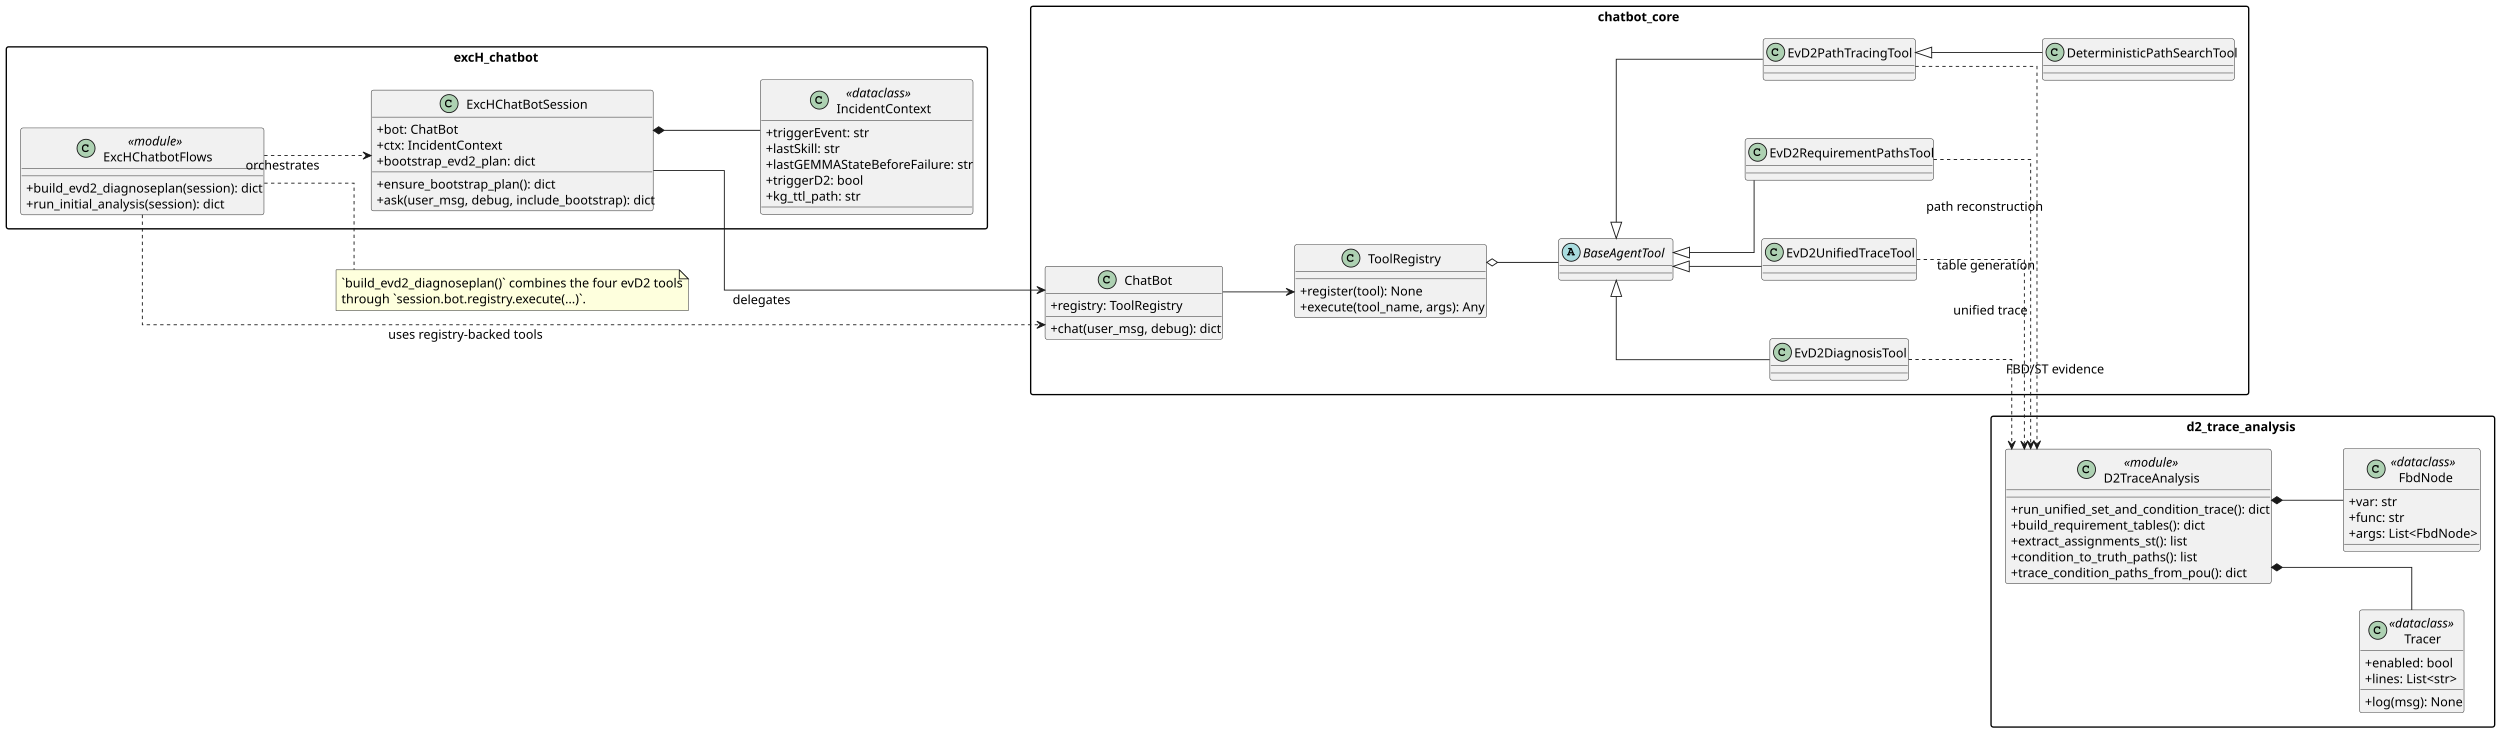
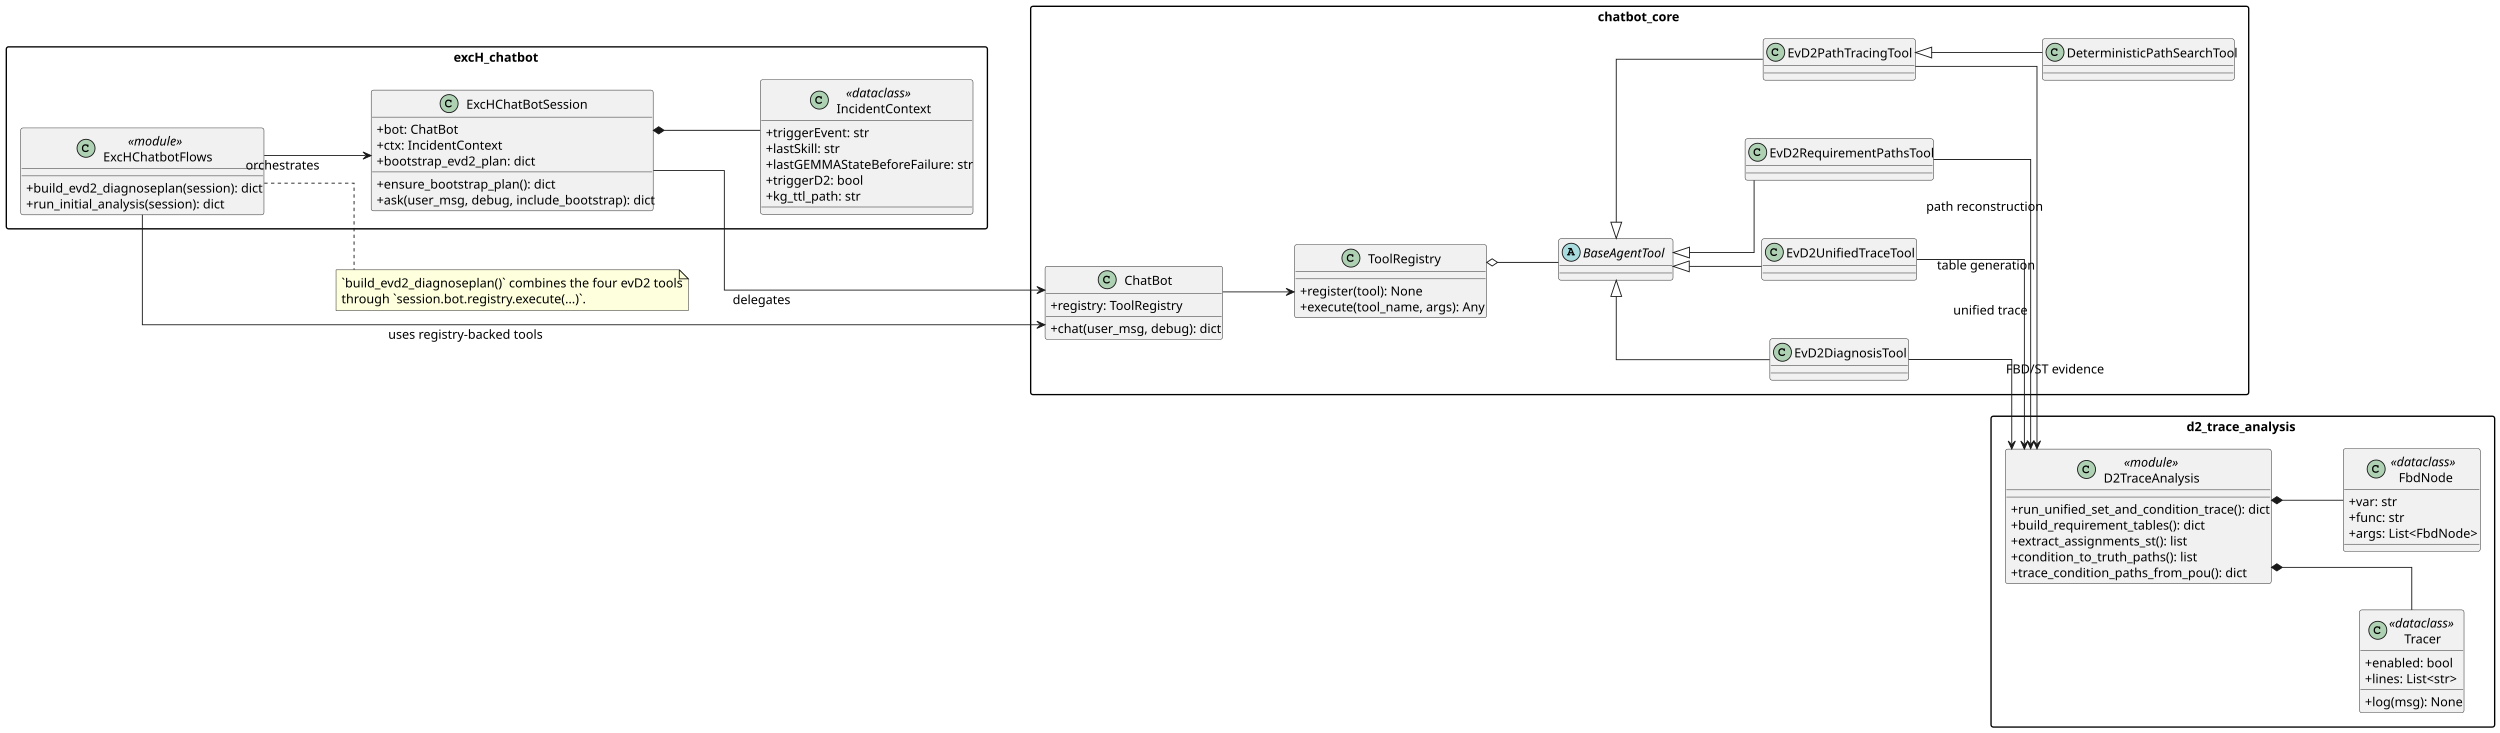
<svg xmlns="http://www.w3.org/2000/svg" contentStyleType="text/css" height="1524.375px" preserveAspectRatio="none" style="width:5203px;height:1524px;background:#FFFFFF;" version="1.1" viewBox="0 0 5203 1524" width="5203.125px" zoomAndPan="magnify">
  <defs />
  <g>
    <g id="cluster_excH_chatbot">
      <rect fill="none" height="378.75" rx="4.688" ry="4.688" style="stroke:#000000;stroke-width:2.812;" width="2041.875" x="13.125" y="97.5" />
      <text fill="#000000" font-family="sans-serif" font-size="26.25" font-weight="bold" lengthAdjust="spacing" textLength="180" x="944.062" y="128.5">excH_chatbot</text>
    </g>
    <g id="cluster_chatbot_core">
      <rect fill="none" height="808.125" rx="4.688" ry="4.688" style="stroke:#000000;stroke-width:2.812;" width="2535" x="2145" y="13.125" />
      <text fill="#000000" font-family="sans-serif" font-size="26.25" font-weight="bold" lengthAdjust="spacing" textLength="174.375" x="3325.312" y="44.125">chatbot_core</text>
    </g>
    <g id="cluster_d2_trace_analysis">
      <rect fill="none" height="646.875" rx="4.688" ry="4.688" style="stroke:#000000;stroke-width:2.812;" width="1048.125" x="4143.75" y="866.25" />
      <text fill="#000000" font-family="sans-serif" font-size="26.25" font-weight="bold" lengthAdjust="spacing" textLength="234.375" x="4550.625" y="897.25">d2_trace_analysis</text>
    </g>
    <g id="elem_IncidentContext">
      <rect codeLine="12" fill="#F1F1F1" height="279.873" id="IncidentContext" rx="4.688" ry="4.688" style="stroke:#181818;stroke-width:0.938;" width="442.5" x="1582.5" y="165.938" />
      <ellipse cx="1705.312" cy="208.33" fill="#ADD1B2" rx="18.75" ry="18.75" style="stroke:#181818;stroke-width:1.875;" />
      <path d="M1707.949,200.947 Q1708.184,200.625 1708.477,200.464 Q1708.77,200.303 1709.092,200.303 Q1709.678,200.303 1710.044,200.698 Q1710.41,201.094 1710.41,202.031 L1710.41,204.258 Q1710.41,205.225 1710.044,205.62 Q1709.678,206.016 1709.092,206.016 Q1708.564,206.016 1708.242,205.723 Q1707.92,205.43 1707.773,204.639 Q1707.686,204.082 1707.422,203.789 Q1706.895,203.203 1705.942,202.866 Q1704.99,202.529 1704.053,202.529 Q1702.881,202.529 1701.885,203.042 Q1700.889,203.555 1700.142,204.712 Q1699.395,205.869 1699.395,207.451 L1699.395,209.15 Q1699.395,211.055 1700.772,212.315 Q1702.148,213.574 1704.58,213.574 Q1706.045,213.574 1707.07,213.193 Q1707.656,212.959 1708.33,212.285 Q1708.74,211.875 1708.96,211.743 Q1709.18,211.611 1709.473,211.611 Q1710,211.611 1710.41,212.022 Q1710.82,212.432 1710.82,212.959 Q1710.82,213.486 1710.264,214.102 Q1709.473,215.01 1708.242,215.508 Q1706.602,216.211 1704.609,216.211 Q1702.266,216.211 1700.391,215.244 Q1698.897,214.482 1697.827,212.827 Q1696.758,211.172 1696.758,209.209 L1696.758,207.422 Q1696.758,205.371 1697.71,203.599 Q1698.662,201.826 1700.361,200.859 Q1702.061,199.893 1703.936,199.893 Q1705.078,199.893 1706.074,200.156 Q1707.07,200.42 1707.949,200.947 Z " fill="#000000" />
      <text fill="#000000" font-family="sans-serif" font-size="26.25" font-style="italic" lengthAdjust="spacing" textLength="142.5" x="1760.625" y="202.562">«dataclass»</text>
      <text fill="#000000" font-family="sans-serif" font-size="26.25" lengthAdjust="spacing" textLength="181.875" x="1740.938" y="235.58">IncidentContext</text>
      <line style="stroke:#181818;stroke-width:0.938;" x1="1584.375" x2="2023.125" y1="250.723" y2="250.723" />
      <text fill="#000000" font-family="sans-serif" font-size="26.25" lengthAdjust="spacing" textLength="204.375" x="1593.75" y="285.472">+triggerEvent: str</text>
      <text fill="#000000" font-family="sans-serif" font-size="26.25" lengthAdjust="spacing" textLength="148.125" x="1593.75" y="318.49">+lastSkill: str</text>
      <text fill="#000000" font-family="sans-serif" font-size="26.25" lengthAdjust="spacing" textLength="420" x="1593.75" y="351.508">+lastGEMMAStateBeforeFailure: str</text>
      <text fill="#000000" font-family="sans-serif" font-size="26.25" lengthAdjust="spacing" textLength="191.25" x="1593.75" y="384.525">+triggerD2: bool</text>
      <text fill="#000000" font-family="sans-serif" font-size="26.25" lengthAdjust="spacing" textLength="191.25" x="1593.75" y="417.543">+kg_ttl_path: str</text>
      <line style="stroke:#181818;stroke-width:0.938;" x1="1584.375" x2="2023.125" y1="430.81" y2="430.81" />
    </g>
    <g id="elem_ExcHChatBotSession">
      <rect codeLine="20" fill="#F1F1F1" height="251.338" id="ExcHChatBotSession" rx="4.688" ry="4.688" style="stroke:#181818;stroke-width:0.938;" width="586.875" x="772.5" y="187.5" />
      <ellipse cx="934.688" cy="215.625" fill="#ADD1B2" rx="18.75" ry="18.75" style="stroke:#181818;stroke-width:1.875;" />
      <path d="M937.324,208.242 Q937.559,207.92 937.852,207.759 Q938.144,207.598 938.467,207.598 Q939.053,207.598 939.419,207.993 Q939.785,208.389 939.785,209.326 L939.785,211.553 Q939.785,212.519 939.419,212.915 Q939.053,213.31 938.467,213.31 Q937.939,213.31 937.617,213.018 Q937.295,212.725 937.148,211.934 Q937.061,211.377 936.797,211.084 Q936.269,210.498 935.317,210.161 Q934.365,209.824 933.428,209.824 Q932.256,209.824 931.26,210.337 Q930.264,210.85 929.517,212.007 Q928.769,213.164 928.769,214.746 L928.769,216.445 Q928.769,218.35 930.146,219.609 Q931.523,220.869 933.955,220.869 Q935.42,220.869 936.445,220.488 Q937.031,220.254 937.705,219.58 Q938.115,219.17 938.335,219.038 Q938.555,218.906 938.848,218.906 Q939.375,218.906 939.785,219.316 Q940.195,219.727 940.195,220.254 Q940.195,220.781 939.639,221.397 Q938.848,222.305 937.617,222.803 Q935.977,223.506 933.984,223.506 Q931.641,223.506 929.766,222.539 Q928.271,221.777 927.202,220.122 Q926.133,218.467 926.133,216.504 L926.133,214.717 Q926.133,212.666 927.085,210.894 Q928.037,209.121 929.736,208.154 Q931.436,207.188 933.311,207.188 Q934.453,207.188 935.449,207.451 Q936.445,207.715 937.324,208.242 Z " fill="#000000" />
      <text fill="#000000" font-family="sans-serif" font-size="26.25" lengthAdjust="spacing" textLength="247.5" x="970.312" y="226.366">ExcHChatBotSession</text>
      <line style="stroke:#181818;stroke-width:0.938;" x1="774.375" x2="1357.5" y1="243.75" y2="243.75" />
      <text fill="#000000" font-family="sans-serif" font-size="26.25" lengthAdjust="spacing" textLength="163.125" x="783.75" y="278.5">+bot: ChatBot</text>
      <text fill="#000000" font-family="sans-serif" font-size="26.25" lengthAdjust="spacing" textLength="243.75" x="783.75" y="311.517">+ctx: IncidentContext</text>
      <text fill="#000000" font-family="sans-serif" font-size="26.25" lengthAdjust="spacing" textLength="322.5" x="783.75" y="344.535">+bootstrap_evd2_plan: dict</text>
      <line style="stroke:#181818;stroke-width:0.938;" x1="774.375" x2="1357.5" y1="357.803" y2="357.803" />
      <text fill="#000000" font-family="sans-serif" font-size="26.25" lengthAdjust="spacing" textLength="365.625" x="783.75" y="392.553">+ensure_bootstrap_plan(): dict</text>
      <text fill="#000000" font-family="sans-serif" font-size="26.25" lengthAdjust="spacing" textLength="564.375" x="783.75" y="425.57">+ask(user_msg, debug, include_bootstrap): dict</text>
    </g>
    <g id="elem_ExcHChatbotFlows">
      <rect codeLine="28" fill="#F1F1F1" height="180.82" id="ExcHChatbotFlows" rx="4.688" ry="4.688" style="stroke:#181818;stroke-width:0.938;" width="506.25" x="43.125" y="266.25" />
      <ellipse cx="179.062" cy="308.643" fill="#ADD1B2" rx="18.75" ry="18.75" style="stroke:#181818;stroke-width:1.875;" />
      <path d="M181.699,301.26 Q181.934,300.938 182.227,300.776 Q182.519,300.615 182.842,300.615 Q183.428,300.615 183.794,301.011 Q184.16,301.406 184.16,302.344 L184.16,304.57 Q184.16,305.537 183.794,305.933 Q183.428,306.328 182.842,306.328 Q182.315,306.328 181.992,306.035 Q181.67,305.742 181.523,304.951 Q181.435,304.394 181.172,304.102 Q180.644,303.516 179.692,303.179 Q178.74,302.842 177.803,302.842 Q176.631,302.842 175.635,303.354 Q174.639,303.867 173.892,305.024 Q173.144,306.182 173.144,307.764 L173.144,309.463 Q173.144,311.367 174.522,312.627 Q175.898,313.887 178.33,313.887 Q179.795,313.887 180.82,313.506 Q181.406,313.272 182.08,312.598 Q182.49,312.188 182.71,312.056 Q182.93,311.924 183.223,311.924 Q183.75,311.924 184.16,312.334 Q184.57,312.744 184.57,313.272 Q184.57,313.799 184.014,314.414 Q183.223,315.322 181.992,315.82 Q180.352,316.523 178.359,316.523 Q176.016,316.523 174.141,315.557 Q172.647,314.795 171.577,313.14 Q170.508,311.484 170.508,309.522 L170.508,307.734 Q170.508,305.684 171.46,303.911 Q172.412,302.139 174.111,301.172 Q175.81,300.205 177.685,300.205 Q178.828,300.205 179.824,300.469 Q180.82,300.732 181.699,301.26 Z " fill="#000000" />
      <text fill="#000000" font-family="sans-serif" font-size="26.25" font-style="italic" lengthAdjust="spacing" textLength="116.25" x="266.25" y="302.875">«module»</text>
      <text fill="#000000" font-family="sans-serif" font-size="26.25" lengthAdjust="spacing" textLength="219.375" x="214.688" y="335.892">ExcHChatbotFlows</text>
      <line style="stroke:#181818;stroke-width:0.938;" x1="45" x2="547.5" y1="351.035" y2="351.035" />
      <line style="stroke:#181818;stroke-width:0.938;" x1="45" x2="547.5" y1="366.035" y2="366.035" />
      <text fill="#000000" font-family="sans-serif" font-size="26.25" lengthAdjust="spacing" textLength="483.75" x="54.375" y="400.785">+build_evd2_diagnoseplan(session): dict</text>
      <text fill="#000000" font-family="sans-serif" font-size="26.25" lengthAdjust="spacing" textLength="405" x="54.375" y="433.803">+run_initial_analysis(session): dict</text>
    </g>
    <g id="elem_BaseAgentTool">
      <rect codeLine="38" fill="#F1F1F1" height="86.25" id="BaseAgentTool" rx="4.688" ry="4.688" style="stroke:#181818;stroke-width:0.938;" width="238.125" x="3243.75" y="496.875" />
      <ellipse cx="3270" cy="525" fill="#A9DCDF" rx="18.75" ry="18.75" style="stroke:#181818;stroke-width:1.875;" />
      <path d="M3272.637,527.344 L3266.279,527.344 L3265.635,528.926 L3266.279,528.926 Q3267.217,528.926 3267.627,529.292 Q3268.037,529.658 3268.037,530.244 Q3268.037,530.83 3267.627,531.196 Q3267.217,531.562 3266.279,531.562 L3262.734,531.562 Q3261.768,531.562 3261.372,531.196 Q3260.977,530.83 3260.977,530.244 Q3260.977,529.658 3261.401,529.277 Q3261.826,528.896 3262.793,528.926 L3266.924,518.643 L3265.195,518.643 Q3264.258,518.643 3263.848,518.276 Q3263.438,517.91 3263.438,517.324 Q3263.438,516.738 3263.848,516.372 Q3264.258,516.006 3265.195,516.006 L3270.879,516.035 L3276.123,528.926 Q3277.031,528.926 3277.324,529.131 Q3277.91,529.57 3277.91,530.244 Q3277.91,530.83 3277.515,531.196 Q3277.119,531.562 3276.182,531.562 L3272.637,531.562 Q3271.699,531.562 3271.289,531.196 Q3270.879,530.83 3270.879,530.244 Q3270.879,529.658 3271.289,529.292 Q3271.699,528.926 3272.637,528.926 L3273.281,528.926 L3272.637,527.344 Z M3271.553,524.707 L3269.443,519.492 L3267.305,524.707 L3271.553,524.707 Z " fill="#000000" />
      <text fill="#000000" font-family="sans-serif" font-size="26.25" font-style="italic" lengthAdjust="spacing" textLength="181.875" x="3294.375" y="535.741">BaseAgentTool</text>
      <line style="stroke:#181818;stroke-width:0.938;" x1="3245.625" x2="3480" y1="553.125" y2="553.125" />
      <line style="stroke:#181818;stroke-width:0.938;" x1="3245.625" x2="3480" y1="568.125" y2="568.125" />
    </g>
    <g id="elem_ToolRegistry">
      <rect codeLine="40" fill="#F1F1F1" height="152.285" id="ToolRegistry" rx="4.688" ry="4.688" style="stroke:#181818;stroke-width:0.938;" width="399.375" x="2694.375" y="509.062" />
      <ellipse cx="2811.562" cy="537.188" fill="#ADD1B2" rx="18.75" ry="18.75" style="stroke:#181818;stroke-width:1.875;" />
      <path d="M2814.199,529.805 Q2814.434,529.482 2814.727,529.321 Q2815.019,529.16 2815.342,529.16 Q2815.928,529.16 2816.294,529.556 Q2816.66,529.951 2816.66,530.889 L2816.66,533.115 Q2816.66,534.082 2816.294,534.477 Q2815.928,534.873 2815.342,534.873 Q2814.814,534.873 2814.492,534.58 Q2814.17,534.287 2814.023,533.496 Q2813.936,532.939 2813.672,532.646 Q2813.144,532.061 2812.192,531.724 Q2811.24,531.387 2810.303,531.387 Q2809.131,531.387 2808.135,531.899 Q2807.139,532.412 2806.392,533.569 Q2805.644,534.727 2805.644,536.309 L2805.644,538.008 Q2805.644,539.912 2807.021,541.172 Q2808.398,542.432 2810.83,542.432 Q2812.295,542.432 2813.32,542.051 Q2813.906,541.816 2814.58,541.143 Q2814.99,540.732 2815.21,540.601 Q2815.43,540.469 2815.723,540.469 Q2816.25,540.469 2816.66,540.879 Q2817.07,541.289 2817.07,541.816 Q2817.07,542.344 2816.514,542.959 Q2815.723,543.867 2814.492,544.365 Q2812.852,545.068 2810.859,545.068 Q2808.516,545.068 2806.641,544.102 Q2805.146,543.34 2804.077,541.685 Q2803.008,540.029 2803.008,538.066 L2803.008,536.279 Q2803.008,534.229 2803.96,532.456 Q2804.912,530.684 2806.611,529.717 Q2808.311,528.75 2810.186,528.75 Q2811.328,528.75 2812.324,529.014 Q2813.32,529.277 2814.199,529.805 Z " fill="#000000" />
      <text fill="#000000" font-family="sans-serif" font-size="26.25" lengthAdjust="spacing" textLength="150" x="2847.188" y="547.928">ToolRegistry</text>
      <line style="stroke:#181818;stroke-width:0.938;" x1="2696.25" x2="3091.875" y1="565.312" y2="565.312" />
      <line style="stroke:#181818;stroke-width:0.938;" x1="2696.25" x2="3091.875" y1="580.312" y2="580.312" />
      <text fill="#000000" font-family="sans-serif" font-size="26.25" lengthAdjust="spacing" textLength="243.75" x="2705.625" y="615.062">+register(tool): None</text>
      <text fill="#000000" font-family="sans-serif" font-size="26.25" lengthAdjust="spacing" textLength="376.875" x="2705.625" y="648.08">+execute(tool_name, args): Any</text>
    </g>
    <g id="elem_ChatBot">
      <rect codeLine="45" fill="#F1F1F1" height="152.285" id="ChatBot" rx="4.688" ry="4.688" style="stroke:#181818;stroke-width:0.938;" width="369.375" x="2175" y="554.062" />
      <ellipse cx="2304.375" cy="582.188" fill="#ADD1B2" rx="18.75" ry="18.75" style="stroke:#181818;stroke-width:1.875;" />
      <path d="M2307.012,574.805 Q2307.246,574.482 2307.539,574.321 Q2307.832,574.16 2308.154,574.16 Q2308.74,574.16 2309.106,574.556 Q2309.473,574.951 2309.473,575.889 L2309.473,578.115 Q2309.473,579.082 2309.106,579.477 Q2308.74,579.873 2308.154,579.873 Q2307.627,579.873 2307.305,579.58 Q2306.982,579.287 2306.836,578.496 Q2306.748,577.939 2306.484,577.646 Q2305.957,577.061 2305.005,576.724 Q2304.053,576.387 2303.115,576.387 Q2301.943,576.387 2300.947,576.899 Q2299.951,577.412 2299.204,578.569 Q2298.457,579.727 2298.457,581.309 L2298.457,583.008 Q2298.457,584.912 2299.834,586.172 Q2301.211,587.432 2303.643,587.432 Q2305.107,587.432 2306.133,587.051 Q2306.719,586.816 2307.393,586.143 Q2307.803,585.732 2308.023,585.601 Q2308.242,585.469 2308.535,585.469 Q2309.062,585.469 2309.473,585.879 Q2309.883,586.289 2309.883,586.816 Q2309.883,587.344 2309.326,587.959 Q2308.535,588.867 2307.305,589.365 Q2305.664,590.068 2303.672,590.068 Q2301.328,590.068 2299.453,589.102 Q2297.959,588.34 2296.89,586.685 Q2295.82,585.029 2295.82,583.066 L2295.82,581.279 Q2295.82,579.229 2296.773,577.456 Q2297.725,575.684 2299.424,574.717 Q2301.123,573.75 2302.998,573.75 Q2304.141,573.75 2305.137,574.014 Q2306.133,574.277 2307.012,574.805 Z " fill="#000000" />
      <text fill="#000000" font-family="sans-serif" font-size="26.25" lengthAdjust="spacing" textLength="95.625" x="2340" y="592.928">ChatBot</text>
      <line style="stroke:#181818;stroke-width:0.938;" x1="2176.875" x2="2542.5" y1="610.312" y2="610.312" />
      <text fill="#000000" font-family="sans-serif" font-size="26.25" lengthAdjust="spacing" textLength="268.125" x="2186.25" y="645.062">+registry: ToolRegistry</text>
      <line style="stroke:#181818;stroke-width:0.938;" x1="2176.875" x2="2542.5" y1="658.33" y2="658.33" />
      <text fill="#000000" font-family="sans-serif" font-size="26.25" lengthAdjust="spacing" textLength="346.875" x="2186.25" y="693.08">+chat(user_msg, debug): dict</text>
    </g>
    <g id="elem_EvD2DiagnosisTool">
      <rect codeLine="50" fill="#F1F1F1" height="86.25" id="EvD2DiagnosisTool" rx="4.688" ry="4.688" style="stroke:#181818;stroke-width:0.938;" width="288.75" x="3683.438" y="705" />
      <ellipse cx="3709.688" cy="733.125" fill="#ADD1B2" rx="18.75" ry="18.75" style="stroke:#181818;stroke-width:1.875;" />
      <path d="M3712.324,725.742 Q3712.559,725.42 3712.852,725.259 Q3713.144,725.098 3713.467,725.098 Q3714.053,725.098 3714.419,725.493 Q3714.785,725.889 3714.785,726.826 L3714.785,729.053 Q3714.785,730.019 3714.419,730.415 Q3714.053,730.811 3713.467,730.811 Q3712.939,730.811 3712.617,730.518 Q3712.295,730.225 3712.148,729.434 Q3712.061,728.877 3711.797,728.584 Q3711.269,727.998 3710.317,727.661 Q3709.365,727.324 3708.428,727.324 Q3707.256,727.324 3706.26,727.837 Q3705.264,728.35 3704.517,729.507 Q3703.769,730.664 3703.769,732.246 L3703.769,733.945 Q3703.769,735.85 3705.146,737.109 Q3706.523,738.369 3708.955,738.369 Q3710.42,738.369 3711.445,737.988 Q3712.031,737.754 3712.705,737.08 Q3713.115,736.67 3713.335,736.538 Q3713.555,736.406 3713.848,736.406 Q3714.375,736.406 3714.785,736.816 Q3715.195,737.227 3715.195,737.754 Q3715.195,738.281 3714.639,738.896 Q3713.848,739.805 3712.617,740.303 Q3710.977,741.006 3708.984,741.006 Q3706.641,741.006 3704.766,740.039 Q3703.271,739.277 3702.202,737.622 Q3701.133,735.967 3701.133,734.004 L3701.133,732.217 Q3701.133,730.166 3702.085,728.394 Q3703.037,726.621 3704.736,725.654 Q3706.436,724.688 3708.311,724.688 Q3709.453,724.688 3710.449,724.951 Q3711.445,725.215 3712.324,725.742 Z " fill="#000000" />
      <text fill="#000000" font-family="sans-serif" font-size="26.25" lengthAdjust="spacing" textLength="232.5" x="3734.062" y="743.866">EvD2DiagnosisTool</text>
      <line style="stroke:#181818;stroke-width:0.938;" x1="3685.312" x2="3970.312" y1="761.25" y2="761.25" />
      <line style="stroke:#181818;stroke-width:0.938;" x1="3685.312" x2="3970.312" y1="776.25" y2="776.25" />
    </g>
    <g id="elem_EvD2UnifiedTraceTool">
      <rect codeLine="51" fill="#F1F1F1" height="86.25" id="EvD2UnifiedTraceTool" rx="4.688" ry="4.688" style="stroke:#181818;stroke-width:0.938;" width="322.5" x="3666.562" y="496.875" />
      <ellipse cx="3692.812" cy="525" fill="#ADD1B2" rx="18.75" ry="18.75" style="stroke:#181818;stroke-width:1.875;" />
      <path d="M3695.449,517.617 Q3695.684,517.295 3695.977,517.134 Q3696.269,516.973 3696.592,516.973 Q3697.178,516.973 3697.544,517.368 Q3697.91,517.764 3697.91,518.701 L3697.91,520.928 Q3697.91,521.894 3697.544,522.29 Q3697.178,522.686 3696.592,522.686 Q3696.064,522.686 3695.742,522.393 Q3695.42,522.1 3695.273,521.309 Q3695.186,520.752 3694.922,520.459 Q3694.394,519.873 3693.442,519.536 Q3692.49,519.199 3691.553,519.199 Q3690.381,519.199 3689.385,519.712 Q3688.389,520.225 3687.642,521.382 Q3686.894,522.539 3686.894,524.121 L3686.894,525.82 Q3686.894,527.725 3688.271,528.984 Q3689.648,530.244 3692.08,530.244 Q3693.545,530.244 3694.57,529.863 Q3695.156,529.629 3695.83,528.955 Q3696.24,528.545 3696.46,528.413 Q3696.68,528.281 3696.973,528.281 Q3697.5,528.281 3697.91,528.691 Q3698.32,529.102 3698.32,529.629 Q3698.32,530.156 3697.764,530.771 Q3696.973,531.68 3695.742,532.178 Q3694.102,532.881 3692.109,532.881 Q3689.766,532.881 3687.891,531.914 Q3686.396,531.152 3685.327,529.497 Q3684.258,527.842 3684.258,525.879 L3684.258,524.092 Q3684.258,522.041 3685.21,520.269 Q3686.162,518.496 3687.861,517.529 Q3689.561,516.562 3691.436,516.562 Q3692.578,516.562 3693.574,516.826 Q3694.57,517.09 3695.449,517.617 Z " fill="#000000" />
      <text fill="#000000" font-family="sans-serif" font-size="26.25" lengthAdjust="spacing" textLength="266.25" x="3717.188" y="535.741">EvD2UnifiedTraceTool</text>
      <line style="stroke:#181818;stroke-width:0.938;" x1="3668.438" x2="3987.188" y1="553.125" y2="553.125" />
      <line style="stroke:#181818;stroke-width:0.938;" x1="3668.438" x2="3987.188" y1="568.125" y2="568.125" />
    </g>
    <g id="elem_EvD2RequirementPathsTool">
      <rect codeLine="52" fill="#F1F1F1" height="86.25" id="EvD2RequirementPathsTool" rx="4.688" ry="4.688" style="stroke:#181818;stroke-width:0.938;" width="391.875" x="3631.875" y="288.75" />
      <ellipse cx="3658.125" cy="316.875" fill="#ADD1B2" rx="18.75" ry="18.75" style="stroke:#181818;stroke-width:1.875;" />
      <path d="M3660.762,309.492 Q3660.996,309.17 3661.289,309.009 Q3661.582,308.848 3661.904,308.848 Q3662.49,308.848 3662.856,309.243 Q3663.223,309.639 3663.223,310.576 L3663.223,312.803 Q3663.223,313.769 3662.856,314.165 Q3662.49,314.56 3661.904,314.56 Q3661.377,314.56 3661.055,314.268 Q3660.732,313.975 3660.586,313.184 Q3660.498,312.627 3660.234,312.334 Q3659.707,311.748 3658.755,311.411 Q3657.803,311.074 3656.865,311.074 Q3655.693,311.074 3654.697,311.587 Q3653.701,312.1 3652.954,313.257 Q3652.207,314.414 3652.207,315.996 L3652.207,317.695 Q3652.207,319.6 3653.584,320.859 Q3654.961,322.119 3657.393,322.119 Q3658.857,322.119 3659.883,321.738 Q3660.469,321.504 3661.143,320.83 Q3661.553,320.42 3661.773,320.288 Q3661.992,320.156 3662.285,320.156 Q3662.812,320.156 3663.223,320.566 Q3663.633,320.977 3663.633,321.504 Q3663.633,322.031 3663.076,322.647 Q3662.285,323.555 3661.055,324.053 Q3659.414,324.756 3657.422,324.756 Q3655.078,324.756 3653.203,323.789 Q3651.709,323.027 3650.64,321.372 Q3649.57,319.717 3649.57,317.754 L3649.57,315.967 Q3649.57,313.916 3650.523,312.144 Q3651.475,310.371 3653.174,309.404 Q3654.873,308.438 3656.748,308.438 Q3657.891,308.438 3658.887,308.701 Q3659.883,308.965 3660.762,309.492 Z " fill="#000000" />
      <text fill="#000000" font-family="sans-serif" font-size="26.25" lengthAdjust="spacing" textLength="335.625" x="3682.5" y="327.616">EvD2RequirementPathsTool</text>
      <line style="stroke:#181818;stroke-width:0.938;" x1="3633.75" x2="4021.875" y1="345" y2="345" />
      <line style="stroke:#181818;stroke-width:0.938;" x1="3633.75" x2="4021.875" y1="360" y2="360" />
    </g>
    <g id="elem_EvD2PathTracingTool">
      <rect codeLine="53" fill="#F1F1F1" height="86.25" id="EvD2PathTracingTool" rx="4.688" ry="4.688" style="stroke:#181818;stroke-width:0.938;" width="316.875" x="3669.375" y="80.625" />
      <ellipse cx="3695.625" cy="108.75" fill="#ADD1B2" rx="18.75" ry="18.75" style="stroke:#181818;stroke-width:1.875;" />
      <path d="M3698.262,101.367 Q3698.496,101.045 3698.789,100.884 Q3699.082,100.723 3699.404,100.723 Q3699.99,100.723 3700.356,101.118 Q3700.723,101.514 3700.723,102.451 L3700.723,104.678 Q3700.723,105.644 3700.356,106.04 Q3699.99,106.436 3699.404,106.436 Q3698.877,106.436 3698.555,106.143 Q3698.232,105.85 3698.086,105.059 Q3697.998,104.502 3697.734,104.209 Q3697.207,103.623 3696.255,103.286 Q3695.303,102.949 3694.365,102.949 Q3693.193,102.949 3692.197,103.462 Q3691.201,103.975 3690.454,105.132 Q3689.707,106.289 3689.707,107.871 L3689.707,109.57 Q3689.707,111.475 3691.084,112.734 Q3692.461,113.994 3694.893,113.994 Q3696.357,113.994 3697.383,113.613 Q3697.969,113.379 3698.643,112.705 Q3699.053,112.295 3699.273,112.163 Q3699.492,112.031 3699.785,112.031 Q3700.312,112.031 3700.723,112.441 Q3701.133,112.852 3701.133,113.379 Q3701.133,113.906 3700.576,114.522 Q3699.785,115.43 3698.555,115.928 Q3696.914,116.631 3694.922,116.631 Q3692.578,116.631 3690.703,115.664 Q3689.209,114.902 3688.14,113.247 Q3687.07,111.592 3687.07,109.629 L3687.07,107.842 Q3687.07,105.791 3688.023,104.019 Q3688.975,102.246 3690.674,101.279 Q3692.373,100.312 3694.248,100.312 Q3695.391,100.312 3696.387,100.576 Q3697.383,100.84 3698.262,101.367 Z " fill="#000000" />
      <text fill="#000000" font-family="sans-serif" font-size="26.25" lengthAdjust="spacing" textLength="260.625" x="3720" y="119.491">EvD2PathTracingTool</text>
      <line style="stroke:#181818;stroke-width:0.938;" x1="3671.25" x2="3984.375" y1="136.875" y2="136.875" />
      <line style="stroke:#181818;stroke-width:0.938;" x1="3671.25" x2="3984.375" y1="151.875" y2="151.875" />
    </g>
    <g id="elem_DeterministicPathSearchTool">
      <rect codeLine="54" fill="#F1F1F1" height="86.25" id="DeterministicPathSearchTool" rx="4.688" ry="4.688" style="stroke:#181818;stroke-width:0.938;" width="399.375" x="4250.625" y="80.625" />
      <ellipse cx="4276.875" cy="108.75" fill="#ADD1B2" rx="18.75" ry="18.75" style="stroke:#181818;stroke-width:1.875;" />
      <path d="M4279.512,101.367 Q4279.746,101.045 4280.039,100.884 Q4280.332,100.723 4280.654,100.723 Q4281.24,100.723 4281.606,101.118 Q4281.973,101.514 4281.973,102.451 L4281.973,104.678 Q4281.973,105.644 4281.606,106.04 Q4281.24,106.436 4280.654,106.436 Q4280.127,106.436 4279.805,106.143 Q4279.482,105.85 4279.336,105.059 Q4279.248,104.502 4278.984,104.209 Q4278.457,103.623 4277.505,103.286 Q4276.553,102.949 4275.615,102.949 Q4274.443,102.949 4273.447,103.462 Q4272.451,103.975 4271.704,105.132 Q4270.957,106.289 4270.957,107.871 L4270.957,109.57 Q4270.957,111.475 4272.334,112.734 Q4273.711,113.994 4276.143,113.994 Q4277.607,113.994 4278.633,113.613 Q4279.219,113.379 4279.893,112.705 Q4280.303,112.295 4280.523,112.163 Q4280.742,112.031 4281.035,112.031 Q4281.562,112.031 4281.973,112.441 Q4282.383,112.852 4282.383,113.379 Q4282.383,113.906 4281.826,114.522 Q4281.035,115.43 4279.805,115.928 Q4278.164,116.631 4276.172,116.631 Q4273.828,116.631 4271.953,115.664 Q4270.459,114.902 4269.39,113.247 Q4268.32,111.592 4268.32,109.629 L4268.32,107.842 Q4268.32,105.791 4269.273,104.019 Q4270.225,102.246 4271.924,101.279 Q4273.623,100.312 4275.498,100.312 Q4276.641,100.312 4277.637,100.576 Q4278.633,100.84 4279.512,101.367 Z " fill="#000000" />
      <text fill="#000000" font-family="sans-serif" font-size="26.25" lengthAdjust="spacing" textLength="343.125" x="4301.25" y="119.491">DeterministicPathSearchTool</text>
      <line style="stroke:#181818;stroke-width:0.938;" x1="4252.5" x2="4648.125" y1="136.875" y2="136.875" />
      <line style="stroke:#181818;stroke-width:0.938;" x1="4252.5" x2="4648.125" y1="151.875" y2="151.875" />
    </g>
    <g id="elem_D2TraceAnalysis">
      <rect codeLine="67" fill="#F1F1F1" height="279.873" id="D2TraceAnalysis" rx="4.688" ry="4.688" style="stroke:#181818;stroke-width:0.938;" width="553.125" x="4173.75" y="934.688" />
      <ellipse cx="4342.5" cy="977.08" fill="#ADD1B2" rx="18.75" ry="18.75" style="stroke:#181818;stroke-width:1.875;" />
      <path d="M4345.137,969.697 Q4345.371,969.375 4345.664,969.214 Q4345.957,969.053 4346.279,969.053 Q4346.865,969.053 4347.231,969.448 Q4347.598,969.844 4347.598,970.781 L4347.598,973.008 Q4347.598,973.975 4347.231,974.37 Q4346.865,974.766 4346.279,974.766 Q4345.752,974.766 4345.43,974.473 Q4345.107,974.18 4344.961,973.389 Q4344.873,972.832 4344.609,972.539 Q4344.082,971.953 4343.13,971.616 Q4342.178,971.279 4341.24,971.279 Q4340.068,971.279 4339.072,971.792 Q4338.076,972.305 4337.329,973.462 Q4336.582,974.619 4336.582,976.201 L4336.582,977.9 Q4336.582,979.805 4337.959,981.064 Q4339.336,982.324 4341.768,982.324 Q4343.232,982.324 4344.258,981.943 Q4344.844,981.709 4345.518,981.035 Q4345.928,980.625 4346.148,980.493 Q4346.367,980.361 4346.66,980.361 Q4347.188,980.361 4347.598,980.771 Q4348.008,981.182 4348.008,981.709 Q4348.008,982.236 4347.451,982.852 Q4346.66,983.76 4345.43,984.258 Q4343.789,984.961 4341.797,984.961 Q4339.453,984.961 4337.578,983.994 Q4336.084,983.232 4335.015,981.577 Q4333.945,979.922 4333.945,977.959 L4333.945,976.172 Q4333.945,974.121 4334.898,972.349 Q4335.85,970.576 4337.549,969.609 Q4339.248,968.643 4341.123,968.643 Q4342.266,968.643 4343.262,968.906 Q4344.258,969.17 4345.137,969.697 Z " fill="#000000" />
      <text fill="#000000" font-family="sans-serif" font-size="26.25" font-style="italic" lengthAdjust="spacing" textLength="116.25" x="4420.312" y="971.312">«module»</text>
      <text fill="#000000" font-family="sans-serif" font-size="26.25" lengthAdjust="spacing" textLength="200.625" x="4378.125" y="1004.33">D2TraceAnalysis</text>
      <line style="stroke:#181818;stroke-width:0.938;" x1="4175.625" x2="4725" y1="1019.473" y2="1019.473" />
      <line style="stroke:#181818;stroke-width:0.938;" x1="4175.625" x2="4725" y1="1034.473" y2="1034.473" />
      <text fill="#000000" font-family="sans-serif" font-size="26.25" lengthAdjust="spacing" textLength="530.625" x="4185" y="1069.222">+run_unified_set_and_condition_trace(): dict</text>
      <text fill="#000000" font-family="sans-serif" font-size="26.25" lengthAdjust="spacing" textLength="390" x="4185" y="1102.24">+build_requirement_tables(): dict</text>
      <text fill="#000000" font-family="sans-serif" font-size="26.25" lengthAdjust="spacing" textLength="358.125" x="4185" y="1135.258">+extract_assignments_st(): list</text>
      <text fill="#000000" font-family="sans-serif" font-size="26.25" lengthAdjust="spacing" textLength="375" x="4185" y="1168.275">+condition_to_truth_paths(): list</text>
      <text fill="#000000" font-family="sans-serif" font-size="26.25" lengthAdjust="spacing" textLength="480" x="4185" y="1201.293">+trace_condition_paths_from_pou(): dict</text>
    </g>
    <g id="elem_Tracer">
      <rect codeLine="75" fill="#F1F1F1" height="213.838" id="Tracer" rx="4.688" ry="4.688" style="stroke:#181818;stroke-width:0.938;" width="217.5" x="4910.625" y="1269.375" />
      <ellipse cx="4948.688" cy="1311.768" fill="#ADD1B2" rx="18.75" ry="18.75" style="stroke:#181818;stroke-width:1.875;" />
      <path d="M4951.324,1304.385 Q4951.559,1304.062 4951.852,1303.901 Q4952.145,1303.74 4952.467,1303.74 Q4953.053,1303.74 4953.419,1304.136 Q4953.785,1304.531 4953.785,1305.469 L4953.785,1307.695 Q4953.785,1308.662 4953.419,1309.058 Q4953.053,1309.453 4952.467,1309.453 Q4951.94,1309.453 4951.617,1309.16 Q4951.295,1308.867 4951.148,1308.076 Q4951.06,1307.52 4950.797,1307.227 Q4950.27,1306.641 4949.317,1306.304 Q4948.365,1305.967 4947.428,1305.967 Q4946.256,1305.967 4945.26,1306.479 Q4944.264,1306.992 4943.517,1308.149 Q4942.77,1309.307 4942.77,1310.889 L4942.77,1312.588 Q4942.77,1314.492 4944.146,1315.752 Q4945.523,1317.012 4947.955,1317.012 Q4949.42,1317.012 4950.445,1316.631 Q4951.031,1316.397 4951.705,1315.723 Q4952.115,1315.312 4952.335,1315.181 Q4952.555,1315.049 4952.848,1315.049 Q4953.375,1315.049 4953.785,1315.459 Q4954.195,1315.869 4954.195,1316.397 Q4954.195,1316.924 4953.639,1317.539 Q4952.848,1318.447 4951.617,1318.945 Q4949.977,1319.648 4947.984,1319.648 Q4945.641,1319.648 4943.766,1318.682 Q4942.271,1317.92 4941.202,1316.265 Q4940.133,1314.609 4940.133,1312.647 L4940.133,1310.859 Q4940.133,1308.809 4941.085,1307.036 Q4942.037,1305.264 4943.736,1304.297 Q4945.435,1303.33 4947.31,1303.33 Q4948.453,1303.33 4949.449,1303.594 Q4950.445,1303.857 4951.324,1304.385 Z " fill="#000000" />
      <text fill="#000000" font-family="sans-serif" font-size="26.25" font-style="italic" lengthAdjust="spacing" textLength="142.5" x="4971.938" y="1306">«dataclass»</text>
      <text fill="#000000" font-family="sans-serif" font-size="26.25" lengthAdjust="spacing" textLength="78.75" x="5003.812" y="1339.017">Tracer</text>
      <line style="stroke:#181818;stroke-width:0.938;" x1="4912.5" x2="5126.25" y1="1354.16" y2="1354.16" />
      <text fill="#000000" font-family="sans-serif" font-size="26.25" lengthAdjust="spacing" textLength="176.25" x="4921.875" y="1388.91">+enabled: bool</text>
      <text fill="#000000" font-family="sans-serif" font-size="26.25" lengthAdjust="spacing" textLength="185.625" x="4921.875" y="1421.928">+lines: List&lt;str&gt;</text>
      <line style="stroke:#181818;stroke-width:0.938;" x1="4912.5" x2="5126.25" y1="1435.195" y2="1435.195" />
      <text fill="#000000" font-family="sans-serif" font-size="26.25" lengthAdjust="spacing" textLength="195" x="4921.875" y="1469.945">+log(msg): None</text>
    </g>
    <g id="elem_FbdNode">
      <rect codeLine="81" fill="#F1F1F1" height="213.838" id="FbdNode" rx="4.688" ry="4.688" style="stroke:#181818;stroke-width:0.938;" width="285" x="4876.875" y="933.75" />
      <ellipse cx="4945.312" cy="976.143" fill="#ADD1B2" rx="18.75" ry="18.75" style="stroke:#181818;stroke-width:1.875;" />
      <path d="M4947.949,968.76 Q4948.184,968.438 4948.477,968.276 Q4948.77,968.115 4949.092,968.115 Q4949.678,968.115 4950.044,968.511 Q4950.41,968.906 4950.41,969.844 L4950.41,972.07 Q4950.41,973.037 4950.044,973.433 Q4949.678,973.828 4949.092,973.828 Q4948.565,973.828 4948.242,973.535 Q4947.92,973.242 4947.773,972.451 Q4947.685,971.894 4947.422,971.602 Q4946.895,971.016 4945.942,970.679 Q4944.99,970.342 4944.053,970.342 Q4942.881,970.342 4941.885,970.855 Q4940.889,971.367 4940.142,972.524 Q4939.395,973.682 4939.395,975.264 L4939.395,976.963 Q4939.395,978.867 4940.771,980.127 Q4942.148,981.387 4944.58,981.387 Q4946.045,981.387 4947.07,981.006 Q4947.656,980.771 4948.33,980.098 Q4948.74,979.688 4948.96,979.556 Q4949.18,979.424 4949.473,979.424 Q4950,979.424 4950.41,979.834 Q4950.82,980.244 4950.82,980.771 Q4950.82,981.299 4950.264,981.914 Q4949.473,982.822 4948.242,983.32 Q4946.602,984.023 4944.609,984.023 Q4942.266,984.023 4940.391,983.057 Q4938.896,982.295 4937.827,980.64 Q4936.758,978.984 4936.758,977.021 L4936.758,975.234 Q4936.758,973.184 4937.71,971.411 Q4938.662,969.639 4940.361,968.672 Q4942.06,967.705 4943.935,967.705 Q4945.078,967.705 4946.074,967.969 Q4947.07,968.232 4947.949,968.76 Z " fill="#000000" />
      <text fill="#000000" font-family="sans-serif" font-size="26.25" font-style="italic" lengthAdjust="spacing" textLength="142.5" x="4975.312" y="970.375">«dataclass»</text>
      <text fill="#000000" font-family="sans-serif" font-size="26.25" lengthAdjust="spacing" textLength="108.75" x="4992.188" y="1003.392">FbdNode</text>
      <line style="stroke:#181818;stroke-width:0.938;" x1="4878.75" x2="5160" y1="1018.535" y2="1018.535" />
      <text fill="#000000" font-family="sans-serif" font-size="26.25" lengthAdjust="spacing" textLength="97.5" x="4888.125" y="1053.285">+var: str</text>
      <text fill="#000000" font-family="sans-serif" font-size="26.25" lengthAdjust="spacing" textLength="110.625" x="4888.125" y="1086.303">+func: str</text>
      <text fill="#000000" font-family="sans-serif" font-size="26.25" lengthAdjust="spacing" textLength="262.5" x="4888.125" y="1119.32">+args: List&lt;FbdNode&gt;</text>
      <line style="stroke:#181818;stroke-width:0.938;" x1="4878.75" x2="5160" y1="1132.588" y2="1132.588" />
    </g>
    <g id="elem_GMN38">
      <path d="M699.375,561.562 L699.375,646.348 L1432.5,646.348 L1432.5,580.312 L1413.75,561.562 L699.375,561.562 " fill="#FEFFDD" style="stroke:#181818;stroke-width:0.938;" />
      <path d="M1413.75,561.562 L1413.75,580.312 L1432.5,580.312 L1413.75,561.562 " fill="#FEFFDD" style="stroke:#181818;stroke-width:1.875;" />
      <text fill="#000000" font-family="sans-serif" font-size="26.25" lengthAdjust="spacing" textLength="693.75" x="710.625" y="598.187">`build_evd2_diagnoseplan()` combines the four evD2 tools</text>
      <text fill="#000000" font-family="sans-serif" font-size="26.25" lengthAdjust="spacing" textLength="496.875" x="710.625" y="631.205">through `session.bot.registry.execute(...)`.</text>
    </g>
    <g id="link_ExcHChatBotSession_IncidentContext">
      <path codeLine="33" d="M1382.156,271.256 C1456.312,271.256 1512.169,271.256 1582.106,271.256 " fill="none" id="ExcHChatBotSession-backto-IncidentContext" style="stroke:#181818;stroke-width:1.875;" />
      <polygon fill="#181818" points="1359.656,271.256,1370.906,278.756,1382.156,271.256,1370.906,263.756,1359.656,271.256" style="stroke:#181818;stroke-width:1.875;" />
    </g>
    <g id="link_ExcHChatbotFlows_ExcHChatBotSession">
-       <path codeLine="34" d="M549.881,323.756 C621.056,323.756 687.788,323.756 761.081,323.756 " fill="none" id="ExcHChatbotFlows-to-ExcHChatBotSession" style="stroke:#181818;stroke-width:1.875;stroke-dasharray:7.0,7.0;" />
+       <path codeLine="34" d="M549.881,323.756 C621.056,323.756 687.788,323.756 761.081,323.756 " fill="none" id="ExcHChatbotFlows-to-ExcHChatBotSession" style="stroke:#181818;stroke-width:1.875;" />
      <polygon fill="#181818" points="772.331,323.756,755.456,316.256,762.956,323.756,755.456,331.256,772.331,323.756" style="stroke:#181818;stroke-width:1.875;" />
      <text fill="#000000" font-family="sans-serif" font-size="26.25" lengthAdjust="spacing" textLength="148.125" x="511.106" y="352.881">orchestrates</text>
    </g>
    <g id="link_ToolRegistry_BaseAgentTool">
      <path codeLine="56" d="M3116.719,546.094 C3167.475,546.094 3197.925,546.094 3243.262,546.094 " fill="none" id="ToolRegistry-backto-BaseAgentTool" style="stroke:#181818;stroke-width:1.875;" />
      <polygon fill="none" points="3094.219,546.094,3105.469,553.594,3116.719,546.094,3105.469,538.594,3094.219,546.094" style="stroke:#181818;stroke-width:1.875;" />
    </g>
    <g id="link_ChatBot_ToolRegistry">
      <path codeLine="57" d="M2545.088,607.5 C2593.012,607.5 2633.588,607.5 2682.244,607.5 " fill="none" id="ChatBot-to-ToolRegistry" style="stroke:#181818;stroke-width:1.875;" />
      <polygon fill="#181818" points="2693.494,607.5,2676.619,600,2684.119,607.5,2676.619,615,2693.494,607.5" style="stroke:#181818;stroke-width:1.875;" />
    </g>
    <g id="link_BaseAgentTool_EvD2DiagnosisTool">
      <path codeLine="59" d="M3363.75,616.969 C3363.75,678.075 3363.75,748.594 3363.75,748.594 C3363.75,748.594 3546.731,748.594 3682.894,748.594 " fill="none" id="BaseAgentTool-backto-EvD2DiagnosisTool" style="stroke:#181818;stroke-width:1.875;" />
      <polygon fill="none" points="3363.75,583.219,3352.5,616.969,3375,616.969,3363.75,583.219" style="stroke:#181818;stroke-width:1.875;" />
    </g>
    <g id="link_BaseAgentTool_EvD2UnifiedTraceTool">
      <path codeLine="60" d="M3515.7,554.381 C3571.669,554.381 3605.494,554.381 3666.019,554.381 " fill="none" id="BaseAgentTool-backto-EvD2UnifiedTraceTool" style="stroke:#181818;stroke-width:1.875;" />
      <polygon fill="none" points="3481.95,554.381,3515.7,565.631,3515.7,543.131,3481.95,554.381" style="stroke:#181818;stroke-width:1.875;" />
    </g>
    <g id="link_BaseAgentTool_EvD2RequirementPathsTool">
      <path codeLine="61" d="M3516.113,525.619 C3595.2,525.619 3650.625,525.619 3650.625,525.619 C3650.625,525.619 3650.625,432.488 3650.625,375.356 " fill="none" id="BaseAgentTool-backto-EvD2RequirementPathsTool" style="stroke:#181818;stroke-width:1.875;" />
      <polygon fill="none" points="3482.363,525.619,3516.113,536.869,3516.113,514.369,3482.363,525.619" style="stroke:#181818;stroke-width:1.875;" />
    </g>
    <g id="link_BaseAgentTool_EvD2PathTracingTool">
      <path codeLine="62" d="M3363.75,462.45 C3363.75,355.444 3363.75,123.281 3363.75,123.281 C3363.75,123.281 3534.412,123.281 3668.756,123.281 " fill="none" id="BaseAgentTool-backto-EvD2PathTracingTool" style="stroke:#181818;stroke-width:1.875;" />
      <polygon fill="none" points="3363.75,496.2,3375,462.45,3352.5,462.45,3363.75,496.2" style="stroke:#181818;stroke-width:1.875;" />
    </g>
    <g id="link_EvD2PathTracingTool_DeterministicPathSearchTool">
      <path codeLine="63" d="M4020.262,109.369 C4100.587,109.369 4165.181,109.369 4250.587,109.369 " fill="none" id="EvD2PathTracingTool-backto-DeterministicPathSearchTool" style="stroke:#181818;stroke-width:1.875;" />
      <polygon fill="none" points="3986.512,109.369,4020.262,120.619,4020.262,98.119,3986.512,109.369" style="stroke:#181818;stroke-width:1.875;" />
    </g>
    <g id="link_D2TraceAnalysis_Tracer">
      <path codeLine="87" d="M4749.844,1180.781 C4894.556,1180.781 5019.375,1180.781 5019.375,1180.781 C5019.375,1180.781 5019.375,1223.737 5019.375,1269.356 " fill="none" id="D2TraceAnalysis-backto-Tracer" style="stroke:#181818;stroke-width:1.875;" />
      <polygon fill="#181818" points="4727.344,1180.781,4738.594,1188.281,4749.844,1180.781,4738.594,1173.281,4727.344,1180.781" style="stroke:#181818;stroke-width:1.875;" />
    </g>
    <g id="link_D2TraceAnalysis_FbdNode">
      <path codeLine="88" d="M4749.844,1041.094 C4801.575,1041.094 4831.125,1041.094 4876.669,1041.094 " fill="none" id="D2TraceAnalysis-backto-FbdNode" style="stroke:#181818;stroke-width:1.875;" />
      <polygon fill="#181818" points="4727.344,1041.094,4738.594,1048.594,4749.844,1041.094,4738.594,1033.594,4727.344,1041.094" style="stroke:#181818;stroke-width:1.875;" />
    </g>
    <g id="link_ExcHChatBotSession_ChatBot">
      <path codeLine="91" d="M1359.844,354.994 C1441.125,354.994 1507.5,354.994 1507.5,354.994 C1507.5,354.994 1507.5,603.75 1507.5,603.75 C1507.5,603.75 1912.894,603.75 2163.525,603.75 " fill="none" id="ExcHChatBotSession-to-ChatBot" style="stroke:#181818;stroke-width:1.875;" />
      <polygon fill="#181818" points="2174.775,603.75,2157.9,596.25,2165.4,603.75,2157.9,611.25,2174.775,603.75" style="stroke:#181818;stroke-width:1.875;" />
      <text fill="#000000" font-family="sans-serif" font-size="26.25" lengthAdjust="spacing" textLength="116.25" x="1524.806" y="632.875">delegates</text>
    </g>
    <g id="link_ExcHChatbotFlows_ChatBot">
-       <path codeLine="92" d="M296.25,447 C296.25,541.519 296.25,675.938 296.25,675.938 C296.25,675.938 1657.031,675.938 2163.506,675.938 " fill="none" id="ExcHChatbotFlows-to-ChatBot" style="stroke:#181818;stroke-width:1.875;stroke-dasharray:7.0,7.0;" />
+       <path codeLine="92" d="M296.25,447 C296.25,541.519 296.25,675.938 296.25,675.938 C296.25,675.938 1657.031,675.938 2163.506,675.938 " fill="none" id="ExcHChatbotFlows-to-ChatBot" style="stroke:#181818;stroke-width:1.875;" />
      <polygon fill="#181818" points="2174.756,675.938,2157.881,668.438,2165.381,675.938,2157.881,683.438,2174.756,675.938" style="stroke:#181818;stroke-width:1.875;" />
      <text fill="#000000" font-family="sans-serif" font-size="26.25" lengthAdjust="spacing" textLength="311.25" x="807.919" y="705.062">uses registry-backed tools</text>
    </g>
    <g id="link_EvD2DiagnosisTool_D2TraceAnalysis">
-       <path codeLine="94" d="M3972.3,748.125 C4072.088,748.125 4186.875,748.125 4186.875,748.125 C4186.875,748.125 4186.875,834.788 4186.875,923.344 " fill="none" id="EvD2DiagnosisTool-to-D2TraceAnalysis" style="stroke:#181818;stroke-width:1.875;stroke-dasharray:7.0,7.0;" />
+       <path codeLine="94" d="M3972.3,748.125 C4072.088,748.125 4186.875,748.125 4186.875,748.125 C4186.875,748.125 4186.875,834.788 4186.875,923.344 " fill="none" id="EvD2DiagnosisTool-to-D2TraceAnalysis" style="stroke:#181818;stroke-width:1.875;" />
      <polygon fill="#181818" points="4186.875,934.594,4194.375,917.719,4186.875,925.219,4179.375,917.719,4186.875,934.594" style="stroke:#181818;stroke-width:1.875;" />
      <text fill="#000000" font-family="sans-serif" font-size="26.25" lengthAdjust="spacing" textLength="208.125" x="4174.706" y="777.25">FBD/ST evidence</text>
    </g>
    <g id="link_EvD2UnifiedTraceTool_D2TraceAnalysis">
-       <path codeLine="95" d="M3989.55,540 C4094.981,540 4213.125,540 4213.125,540 C4213.125,540 4213.125,765.094 4213.125,923.419 " fill="none" id="EvD2UnifiedTraceTool-to-D2TraceAnalysis" style="stroke:#181818;stroke-width:1.875;stroke-dasharray:7.0,7.0;" />
+       <path codeLine="95" d="M3989.55,540 C4094.981,540 4213.125,540 4213.125,540 C4213.125,540 4213.125,765.094 4213.125,923.419 " fill="none" id="EvD2UnifiedTraceTool-to-D2TraceAnalysis" style="stroke:#181818;stroke-width:1.875;" />
      <polygon fill="#181818" points="4213.125,934.669,4220.625,917.794,4213.125,925.294,4205.625,917.794,4213.125,934.669" style="stroke:#181818;stroke-width:1.875;" />
      <text fill="#000000" font-family="sans-serif" font-size="26.25" lengthAdjust="spacing" textLength="146.25" x="4065" y="654.662">unified trace</text>
    </g>
    <g id="link_EvD2RequirementPathsTool_D2TraceAnalysis">
-       <path codeLine="96" d="M4024.106,331.875 C4124.681,331.875 4226.25,331.875 4226.25,331.875 C4226.25,331.875 4226.25,707.344 4226.25,922.594 " fill="none" id="EvD2RequirementPathsTool-to-D2TraceAnalysis" style="stroke:#181818;stroke-width:1.875;stroke-dasharray:7.0,7.0;" />
+       <path codeLine="96" d="M4024.106,331.875 C4124.681,331.875 4226.25,331.875 4226.25,331.875 C4226.25,331.875 4226.25,707.344 4226.25,922.594 " fill="none" id="EvD2RequirementPathsTool-to-D2TraceAnalysis" style="stroke:#181818;stroke-width:1.875;" />
      <polygon fill="#181818" points="4226.25,933.844,4233.75,916.969,4226.25,924.469,4218.75,916.969,4226.25,933.844" style="stroke:#181818;stroke-width:1.875;" />
      <text fill="#000000" font-family="sans-serif" font-size="26.25" lengthAdjust="spacing" textLength="193.125" x="4031.25" y="560.912">table generation</text>
    </g>
    <g id="link_EvD2PathTracingTool_D2TraceAnalysis">
-       <path codeLine="97" d="M3986.344,138.131 C4102.275,138.131 4239.375,138.131 4239.375,138.131 C4239.375,138.131 4239.375,661.781 4239.375,922.95 " fill="none" id="EvD2PathTracingTool-to-D2TraceAnalysis" style="stroke:#181818;stroke-width:1.875;stroke-dasharray:7.0,7.0;" />
+       <path codeLine="97" d="M3986.344,138.131 C4102.275,138.131 4239.375,138.131 4239.375,138.131 C4239.375,138.131 4239.375,661.781 4239.375,922.95 " fill="none" id="EvD2PathTracingTool-to-D2TraceAnalysis" style="stroke:#181818;stroke-width:1.875;" />
      <polygon fill="#181818" points="4239.375,934.2,4246.875,917.325,4239.375,924.825,4231.875,917.325,4239.375,934.2" style="stroke:#181818;stroke-width:1.875;" />
      <text fill="#000000" font-family="sans-serif" font-size="26.25" lengthAdjust="spacing" textLength="228.75" x="4008.75" y="438.775">path reconstruction</text>
    </g>
    <g id="link_ExcHChatbotFlows_GMN38">
      <path d="M550.013,381.244 C647.962,381.244 736.875,381.244 736.875,381.244 C736.875,381.244 736.875,496.819 736.875,561.375 " fill="none" id="ExcHChatbotFlows-GMN38" style="stroke:#181818;stroke-width:1.875;stroke-dasharray:7.0,7.0;" />
    </g>
  </g>
</svg>
